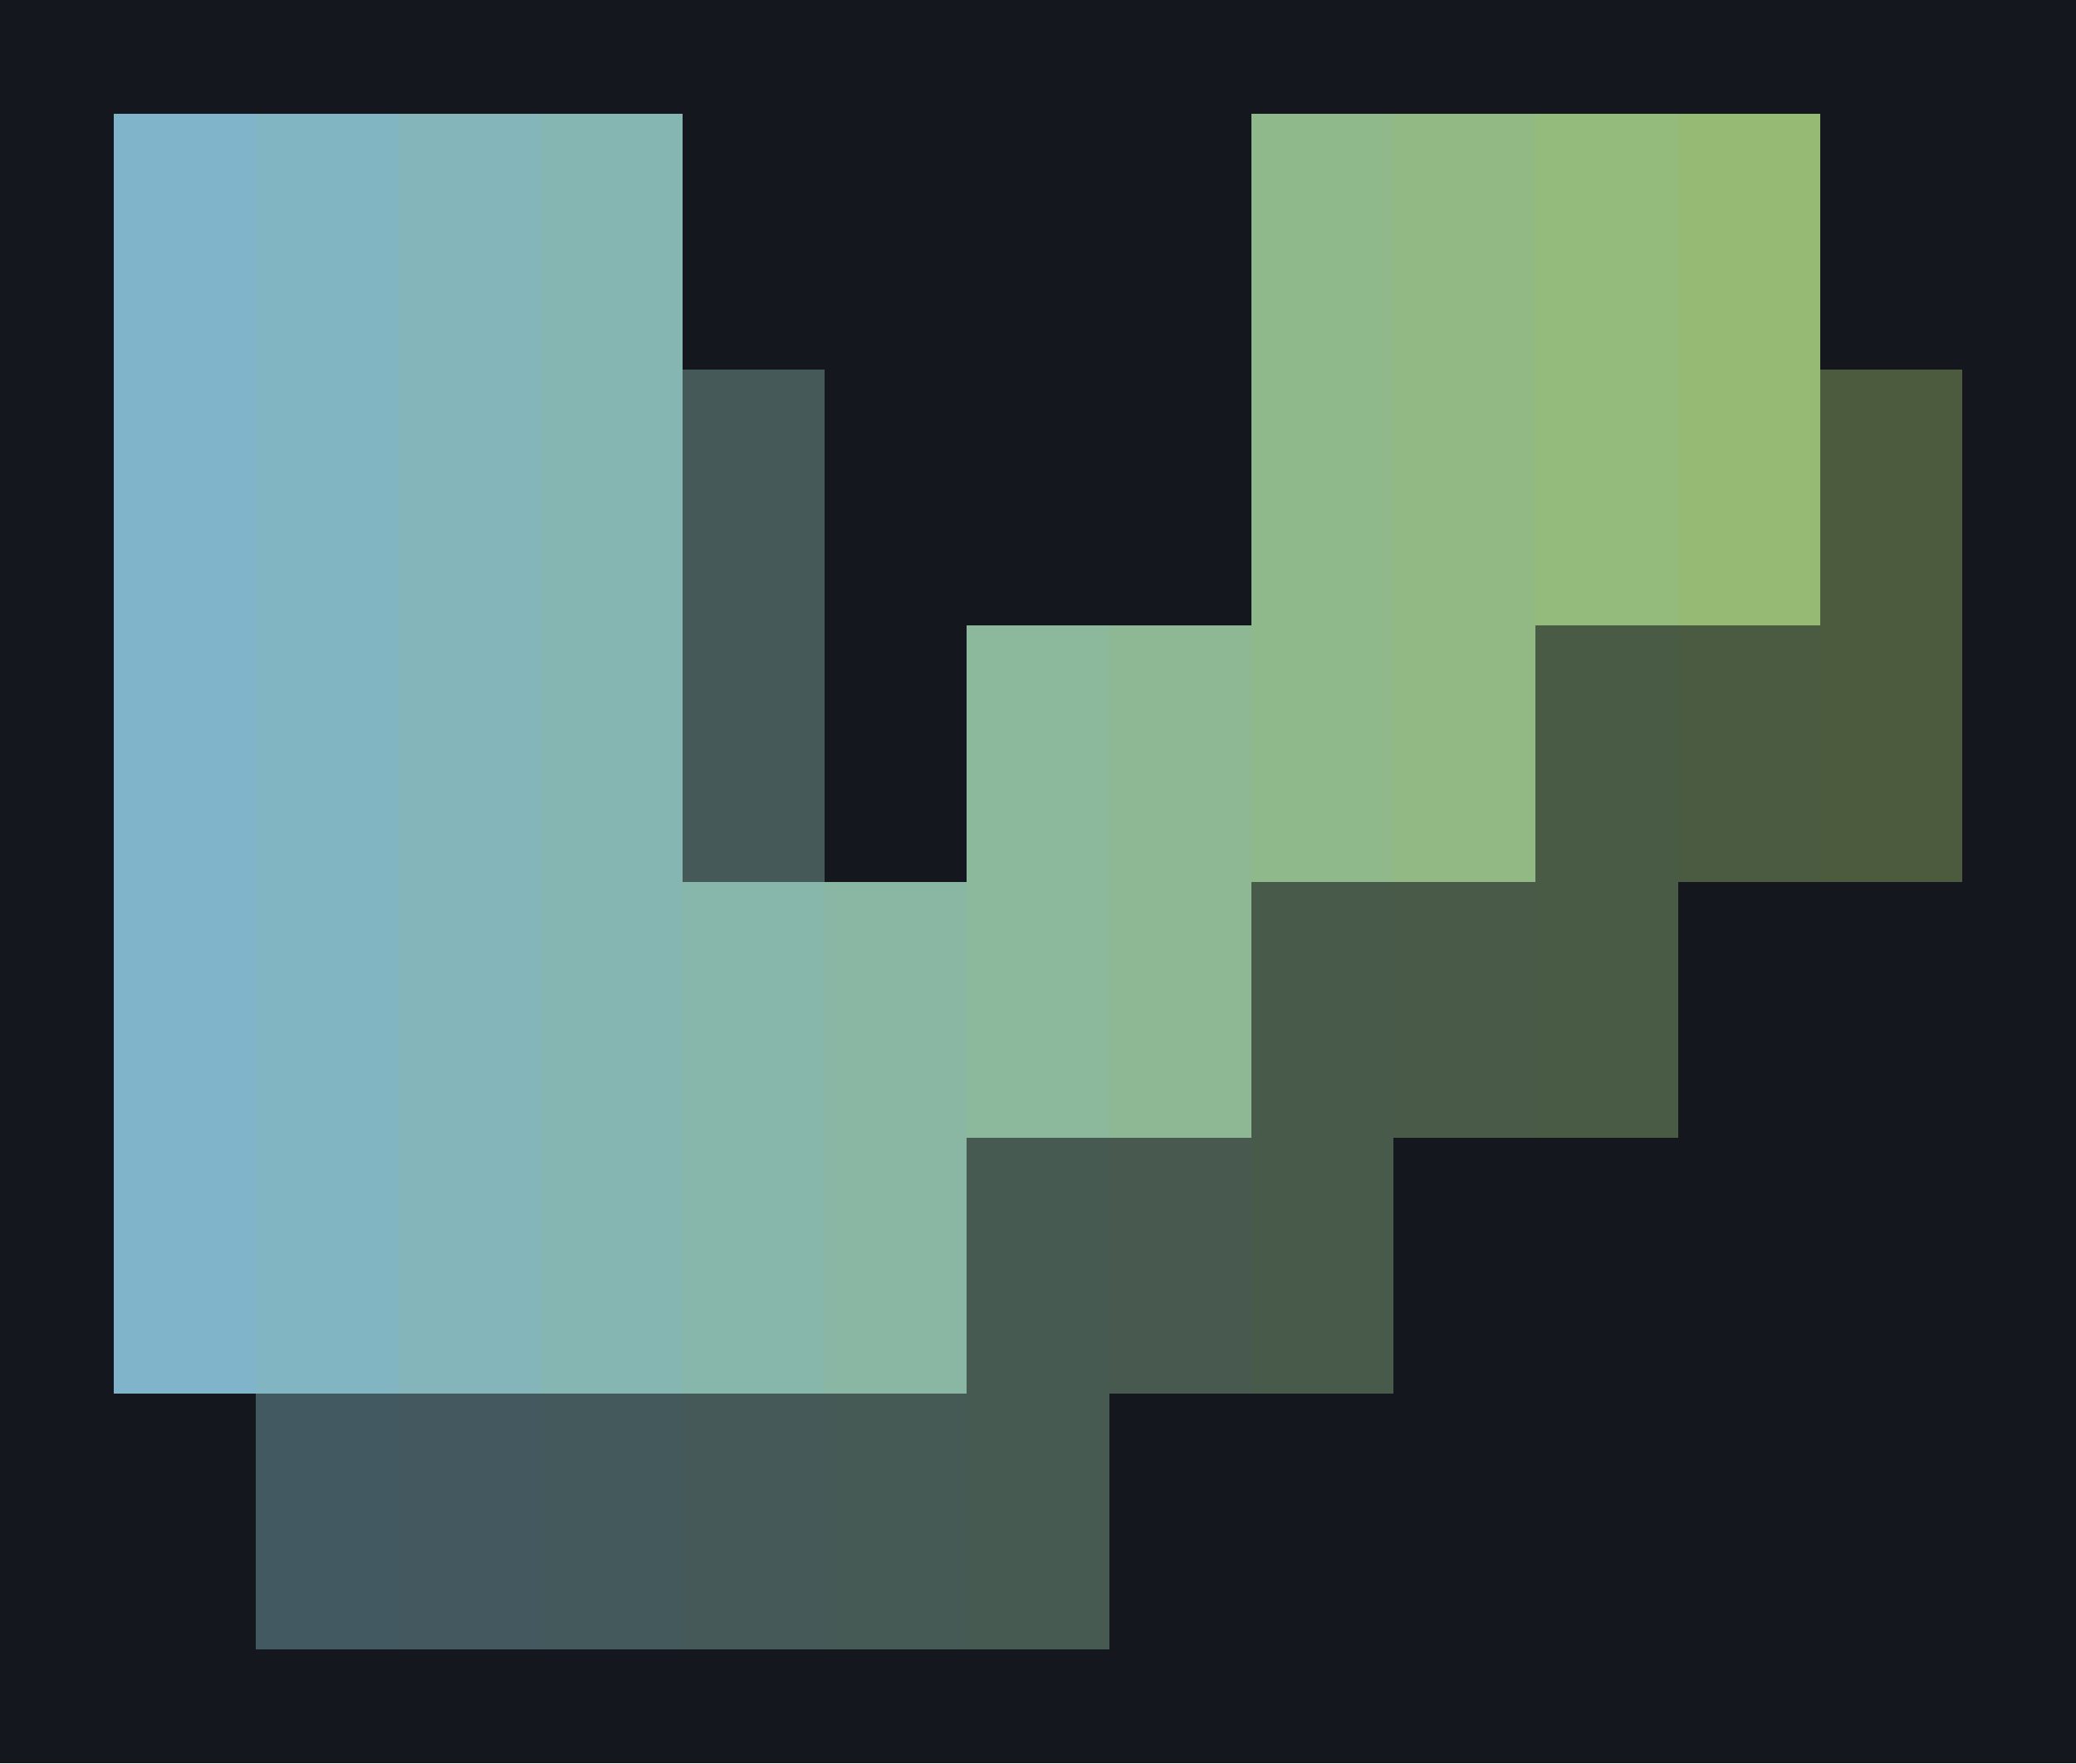
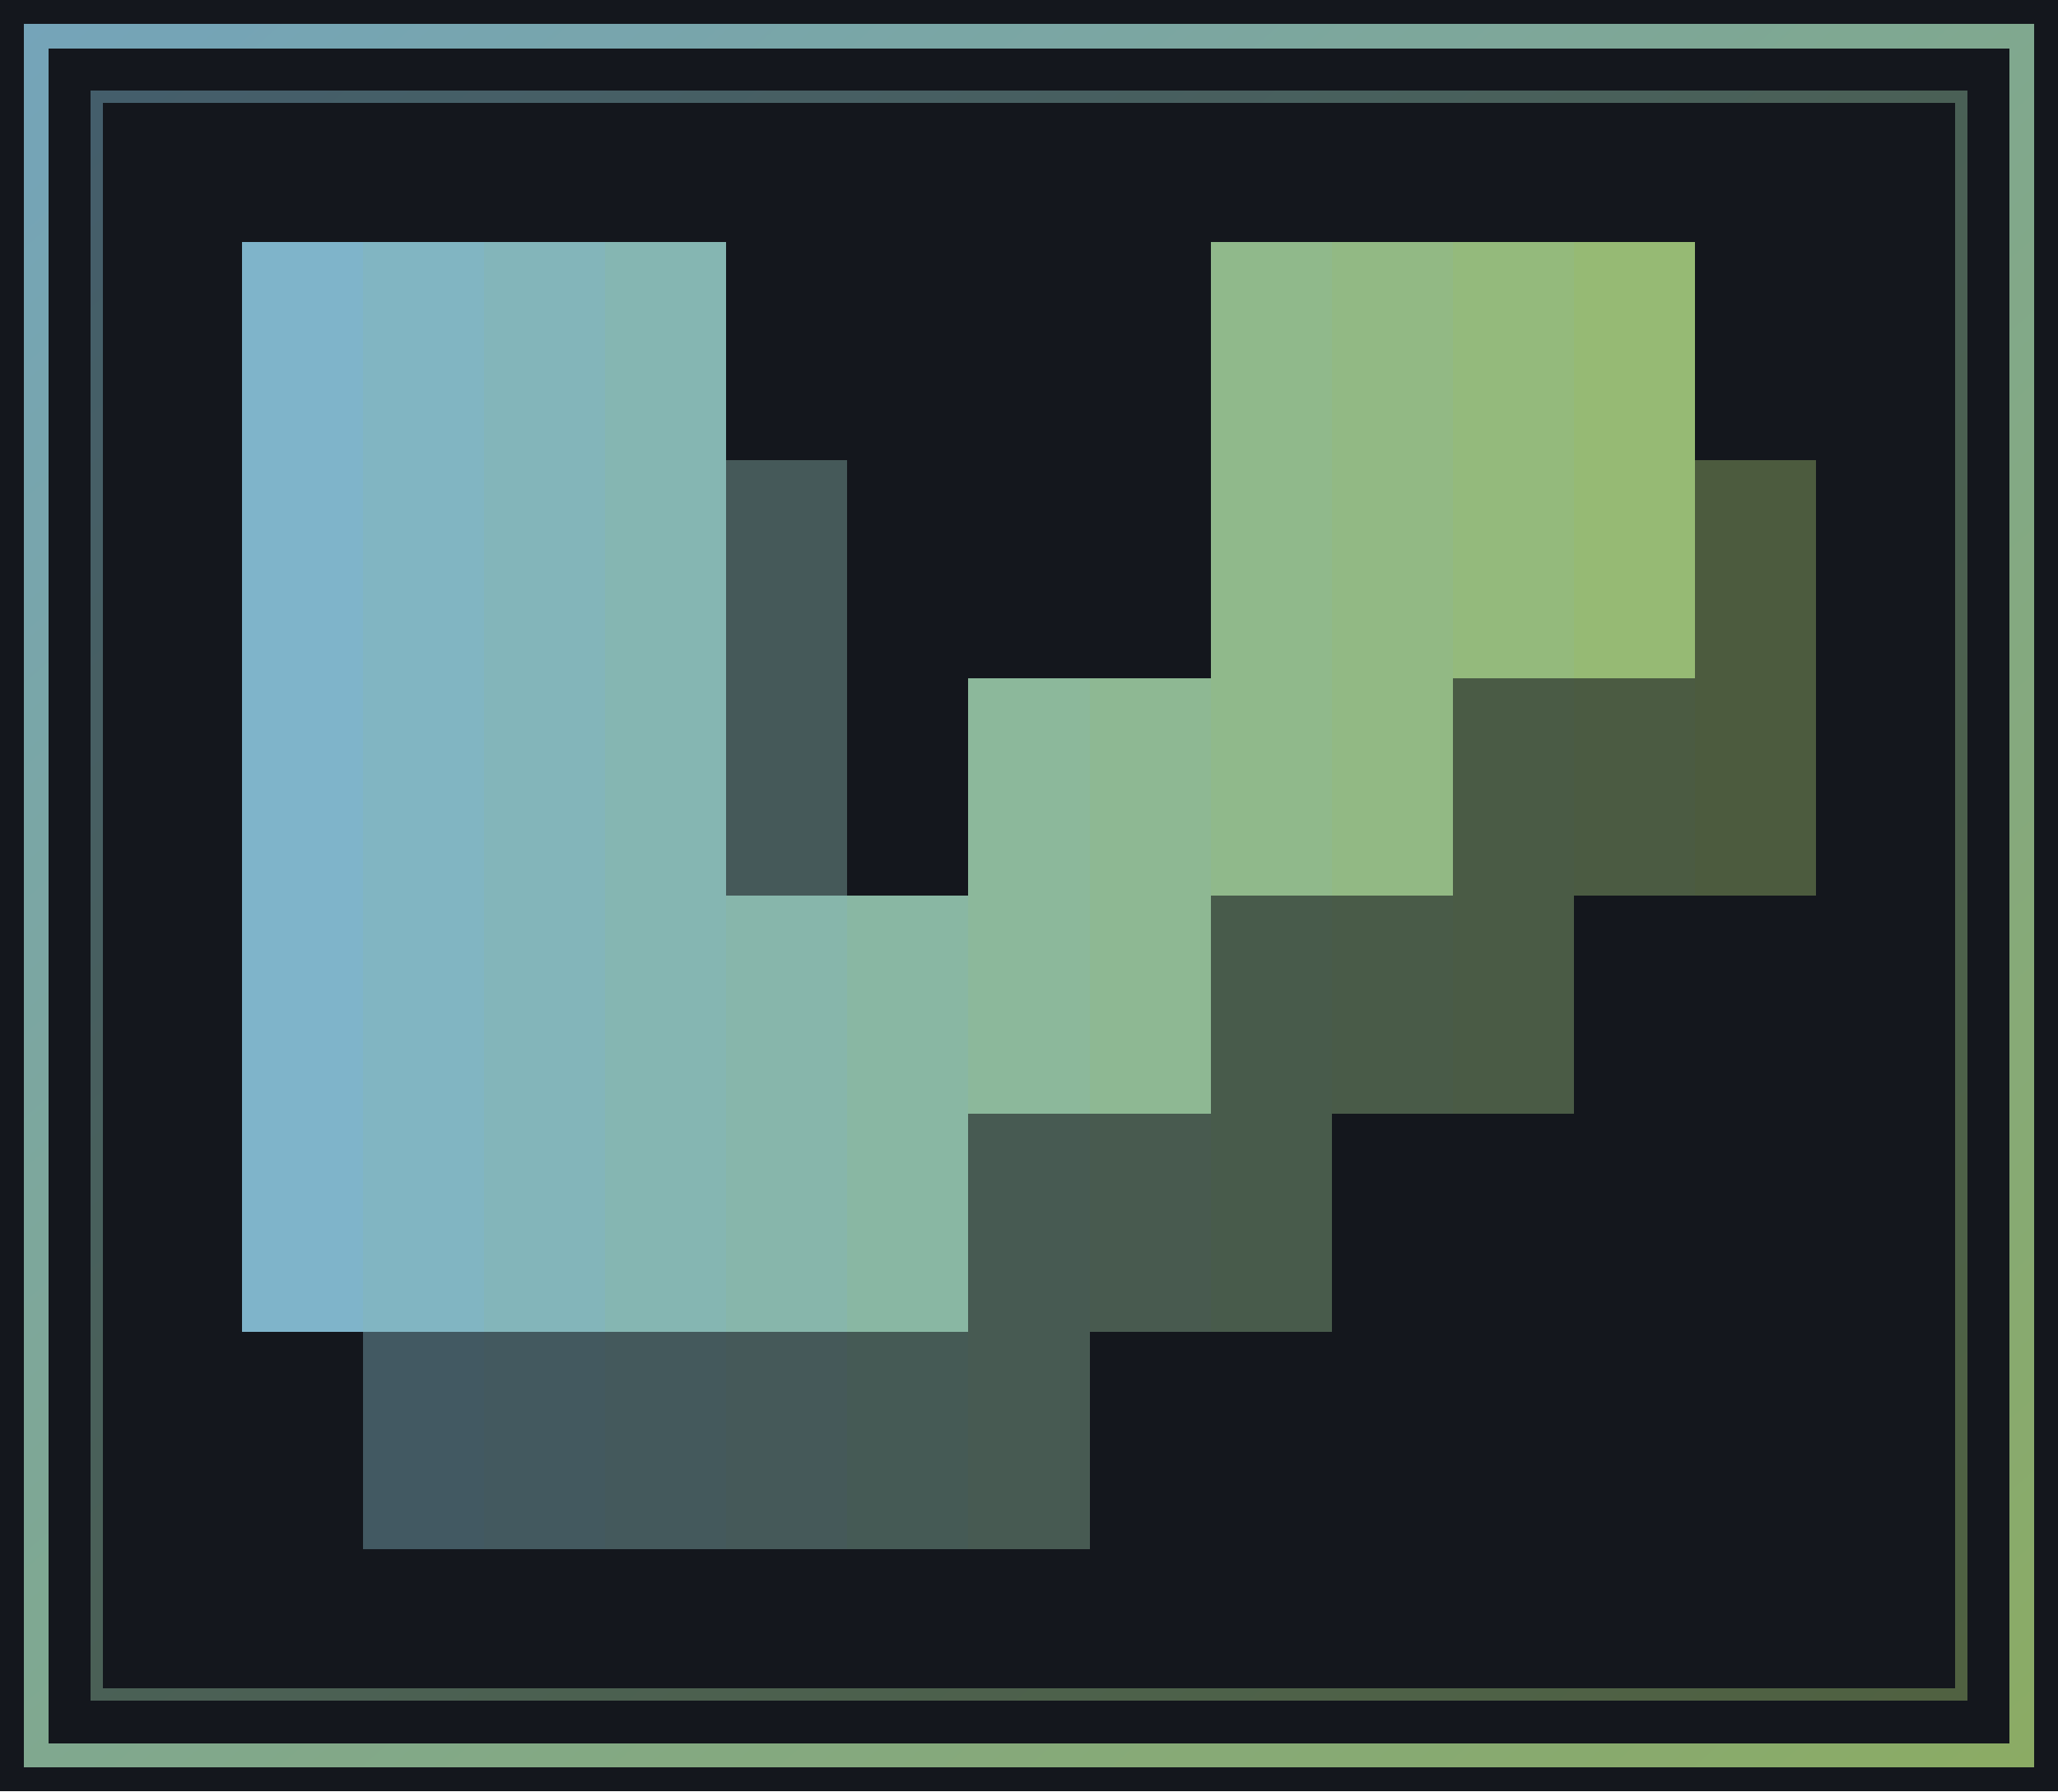
- <svg xmlns="http://www.w3.org/2000/svg" width="146" height="124" viewBox="0 0 146 124" role="img" aria-labelledby="title desc" shape-rendering="crispEdges">
+ <svg xmlns="http://www.w3.org/2000/svg" width="170" height="148" viewBox="0 0 170 148" role="img" aria-labelledby="title desc" shape-rendering="crispEdges">
+   <defs>
+     <linearGradient id="border-gradient" x1="0" y1="0" x2="1" y2="1">
+       <stop offset="0" stop-color="#7fb4ca" />
+       <stop offset="0.5" stop-color="#8cb89b" />
+       <stop offset="1" stop-color="#98bb6c" />
+     </linearGradient>
+   </defs>
  <rect width="100%" height="100%" fill="#14171d" />
-   <g>
+   <rect x="3" y="3" width="164" height="142" fill="none" stroke="url(#border-gradient)" stroke-width="2" opacity="0.9" />
+   <rect x="8" y="8" width="154" height="132" fill="none" stroke="url(#border-gradient)" stroke-width="1" opacity="0.45" />
+   <g transform="translate(12 12)">
    <rect x="8" y="8" width="10" height="18" fill="#7fb4ca" />
    <rect x="18" y="8" width="10" height="18" fill="#81b5c2" />
    <rect x="28" y="8" width="10" height="18" fill="#83b5ba" />
    <rect x="38" y="8" width="10" height="18" fill="#85b6b2" />
    <rect x="88" y="8" width="10" height="18" fill="#90b98b" />
    <rect x="98" y="8" width="10" height="18" fill="#92b984" />
    <rect x="108" y="8" width="10" height="18" fill="#94ba7c" />
    <rect x="118" y="8" width="10" height="18" fill="#96ba74" />
    <rect x="8" y="26" width="10" height="18" fill="#7fb4ca" />
    <rect x="18" y="26" width="10" height="18" fill="#81b5c2" />
    <rect x="28" y="26" width="10" height="18" fill="#83b5ba" />
    <rect x="38" y="26" width="10" height="18" fill="#85b6b2" />
    <rect x="48" y="26" width="10" height="18" fill="#87b6ab" opacity="0.42" />
    <rect x="88" y="26" width="10" height="18" fill="#90b98b" />
    <rect x="98" y="26" width="10" height="18" fill="#92b984" />
    <rect x="108" y="26" width="10" height="18" fill="#94ba7c" />
    <rect x="118" y="26" width="10" height="18" fill="#96ba74" />
    <rect x="128" y="26" width="10" height="18" fill="#98bb6c" opacity="0.42" />
    <rect x="8" y="44" width="10" height="18" fill="#7fb4ca" />
    <rect x="18" y="44" width="10" height="18" fill="#81b5c2" />
    <rect x="28" y="44" width="10" height="18" fill="#83b5ba" />
    <rect x="38" y="44" width="10" height="18" fill="#85b6b2" />
    <rect x="48" y="44" width="10" height="18" fill="#87b6ab" opacity="0.42" />
    <rect x="68" y="44" width="10" height="18" fill="#8cb89b" />
    <rect x="78" y="44" width="10" height="18" fill="#8eb893" />
    <rect x="88" y="44" width="10" height="18" fill="#90b98b" />
    <rect x="98" y="44" width="10" height="18" fill="#92b984" />
    <rect x="108" y="44" width="10" height="18" fill="#94ba7c" opacity="0.42" />
    <rect x="118" y="44" width="10" height="18" fill="#96ba74" opacity="0.42" />
    <rect x="128" y="44" width="10" height="18" fill="#98bb6c" opacity="0.42" />
    <rect x="8" y="62" width="10" height="18" fill="#7fb4ca" />
    <rect x="18" y="62" width="10" height="18" fill="#81b5c2" />
    <rect x="28" y="62" width="10" height="18" fill="#83b5ba" />
    <rect x="38" y="62" width="10" height="18" fill="#85b6b2" />
    <rect x="48" y="62" width="10" height="18" fill="#87b6ab" />
    <rect x="58" y="62" width="10" height="18" fill="#89b7a3" />
    <rect x="68" y="62" width="10" height="18" fill="#8cb89b" />
    <rect x="78" y="62" width="10" height="18" fill="#8eb893" />
    <rect x="88" y="62" width="10" height="18" fill="#90b98b" opacity="0.42" />
    <rect x="98" y="62" width="10" height="18" fill="#92b984" opacity="0.42" />
    <rect x="108" y="62" width="10" height="18" fill="#94ba7c" opacity="0.42" />
    <rect x="8" y="80" width="10" height="18" fill="#7fb4ca" />
    <rect x="18" y="80" width="10" height="18" fill="#81b5c2" />
    <rect x="28" y="80" width="10" height="18" fill="#83b5ba" />
    <rect x="38" y="80" width="10" height="18" fill="#85b6b2" />
    <rect x="48" y="80" width="10" height="18" fill="#87b6ab" />
    <rect x="58" y="80" width="10" height="18" fill="#89b7a3" />
    <rect x="68" y="80" width="10" height="18" fill="#8cb89b" opacity="0.42" />
    <rect x="78" y="80" width="10" height="18" fill="#8eb893" opacity="0.42" />
    <rect x="88" y="80" width="10" height="18" fill="#90b98b" opacity="0.42" />
    <rect x="18" y="98" width="10" height="18" fill="#81b5c2" opacity="0.42" />
    <rect x="28" y="98" width="10" height="18" fill="#83b5ba" opacity="0.42" />
    <rect x="38" y="98" width="10" height="18" fill="#85b6b2" opacity="0.42" />
    <rect x="48" y="98" width="10" height="18" fill="#87b6ab" opacity="0.42" />
    <rect x="58" y="98" width="10" height="18" fill="#89b7a3" opacity="0.42" />
    <rect x="68" y="98" width="10" height="18" fill="#8cb89b" opacity="0.42" />
  </g>
</svg>
